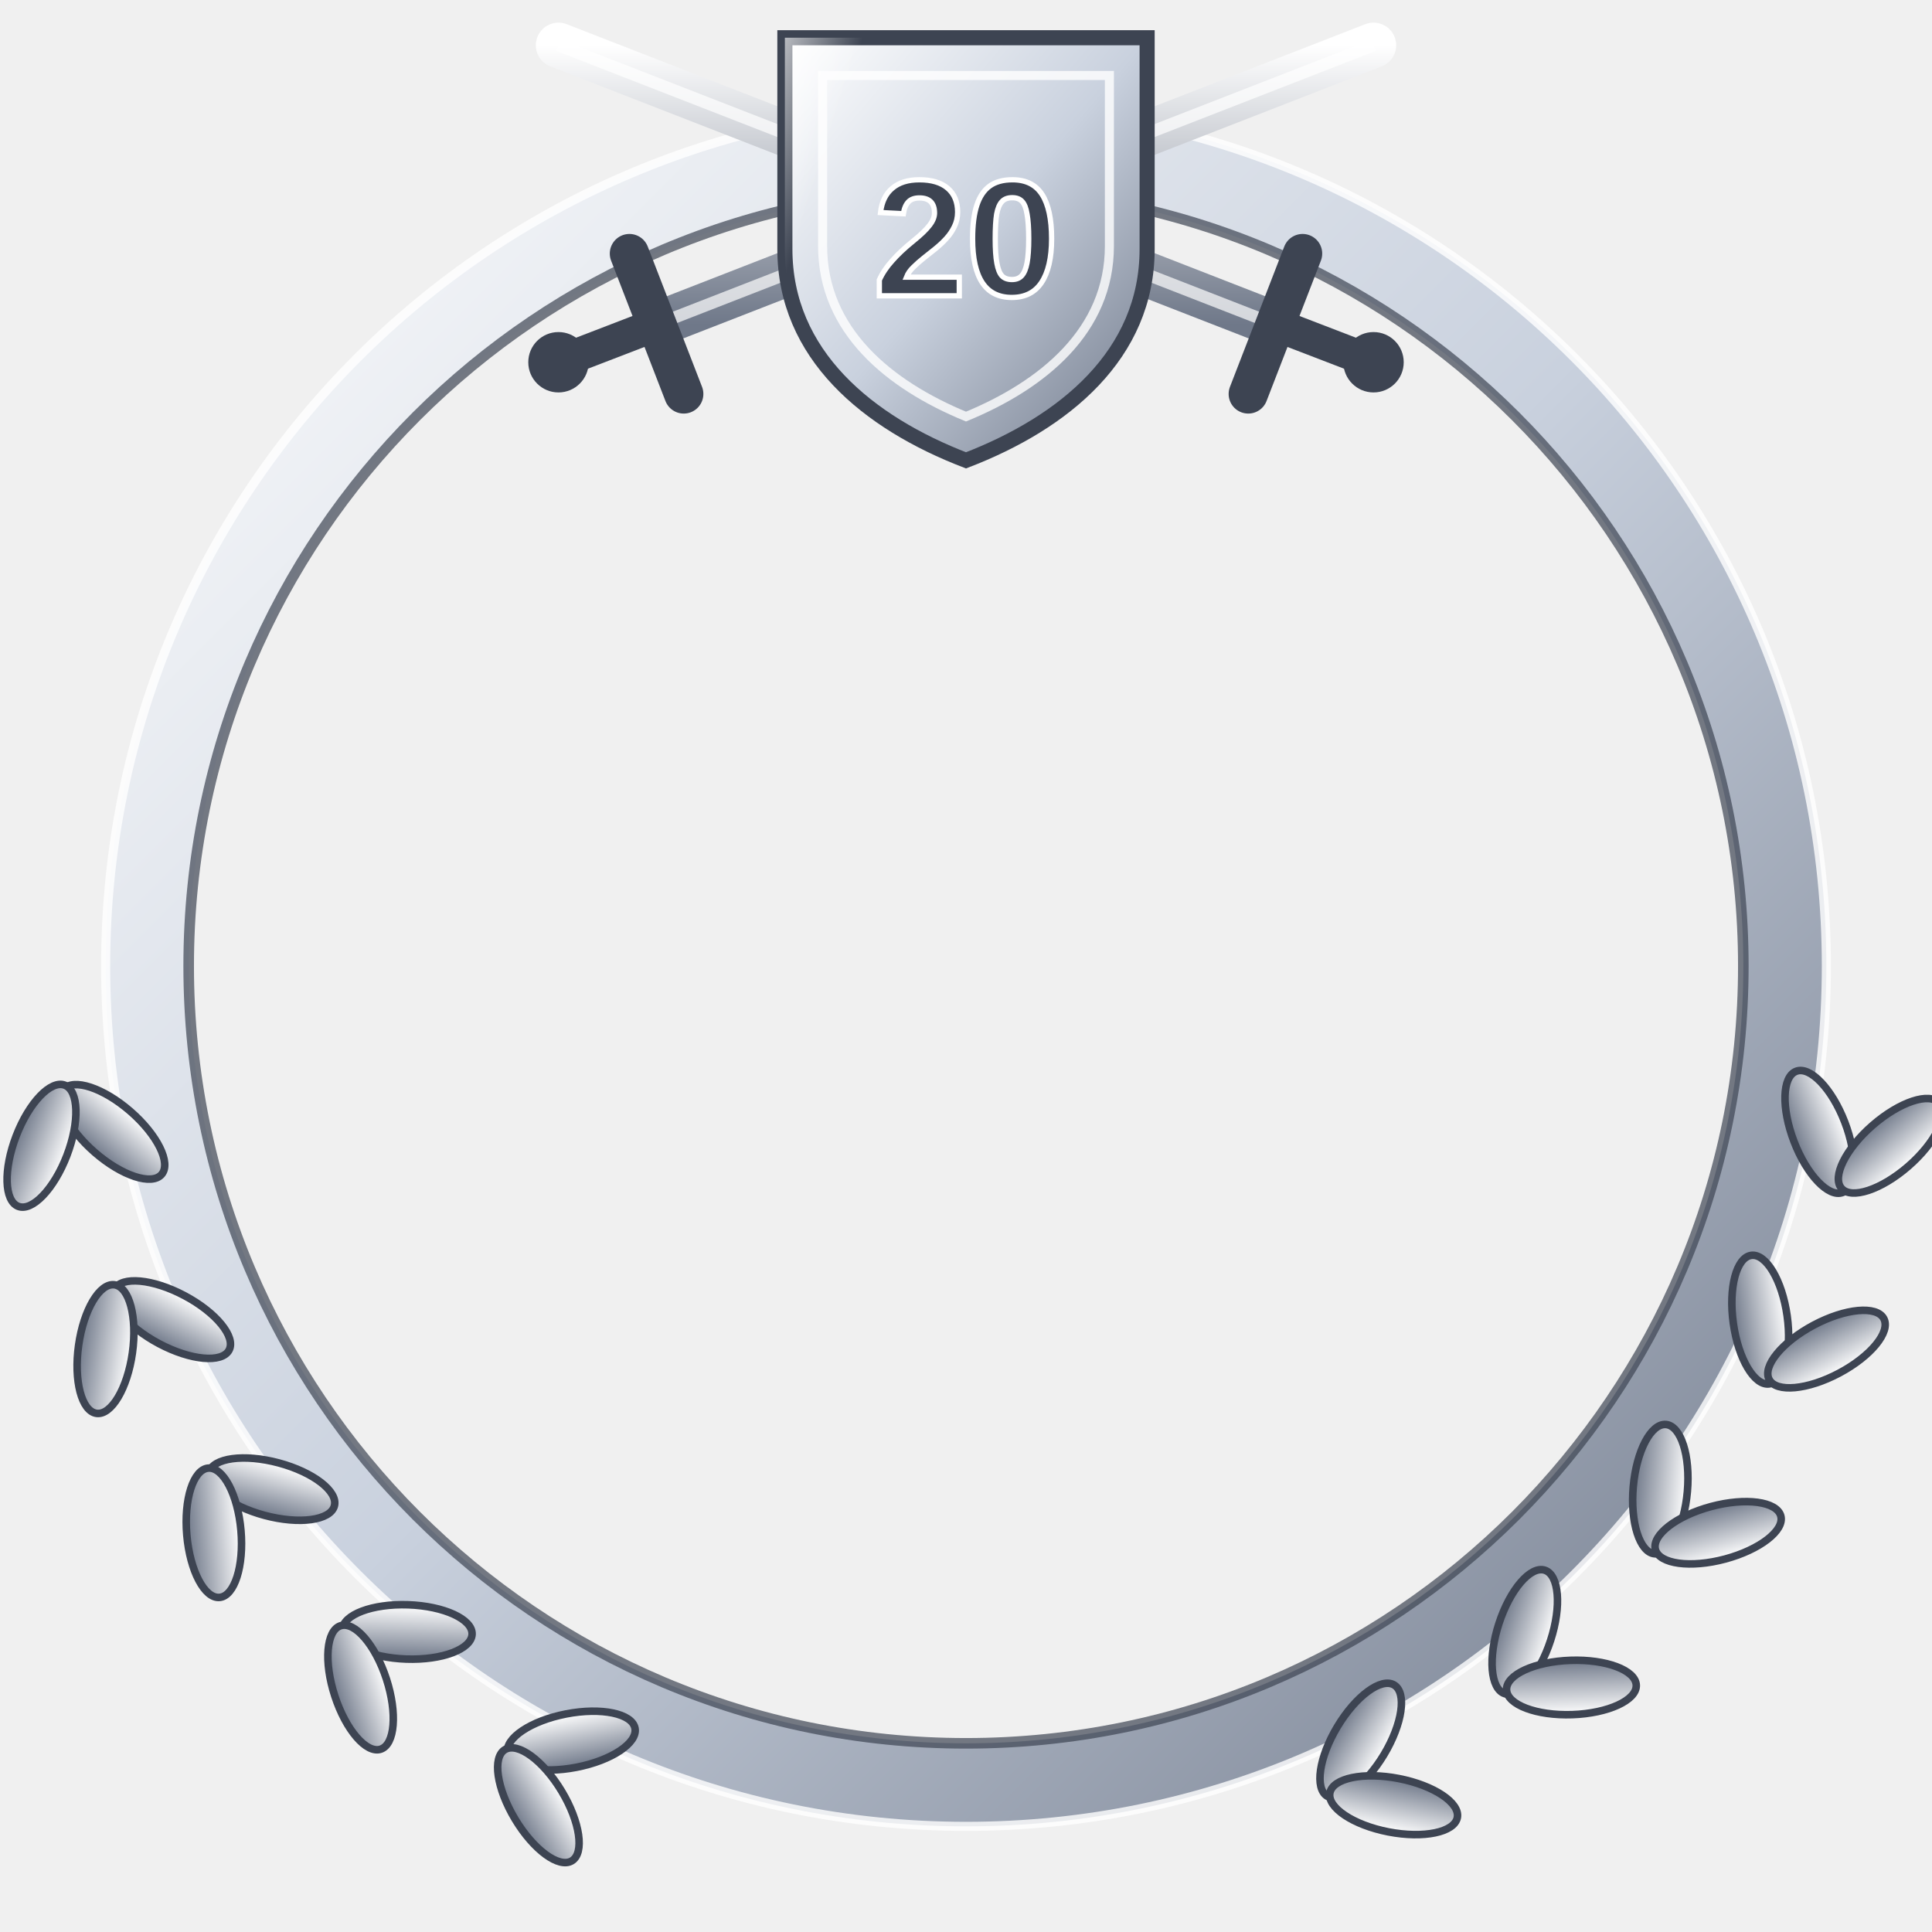
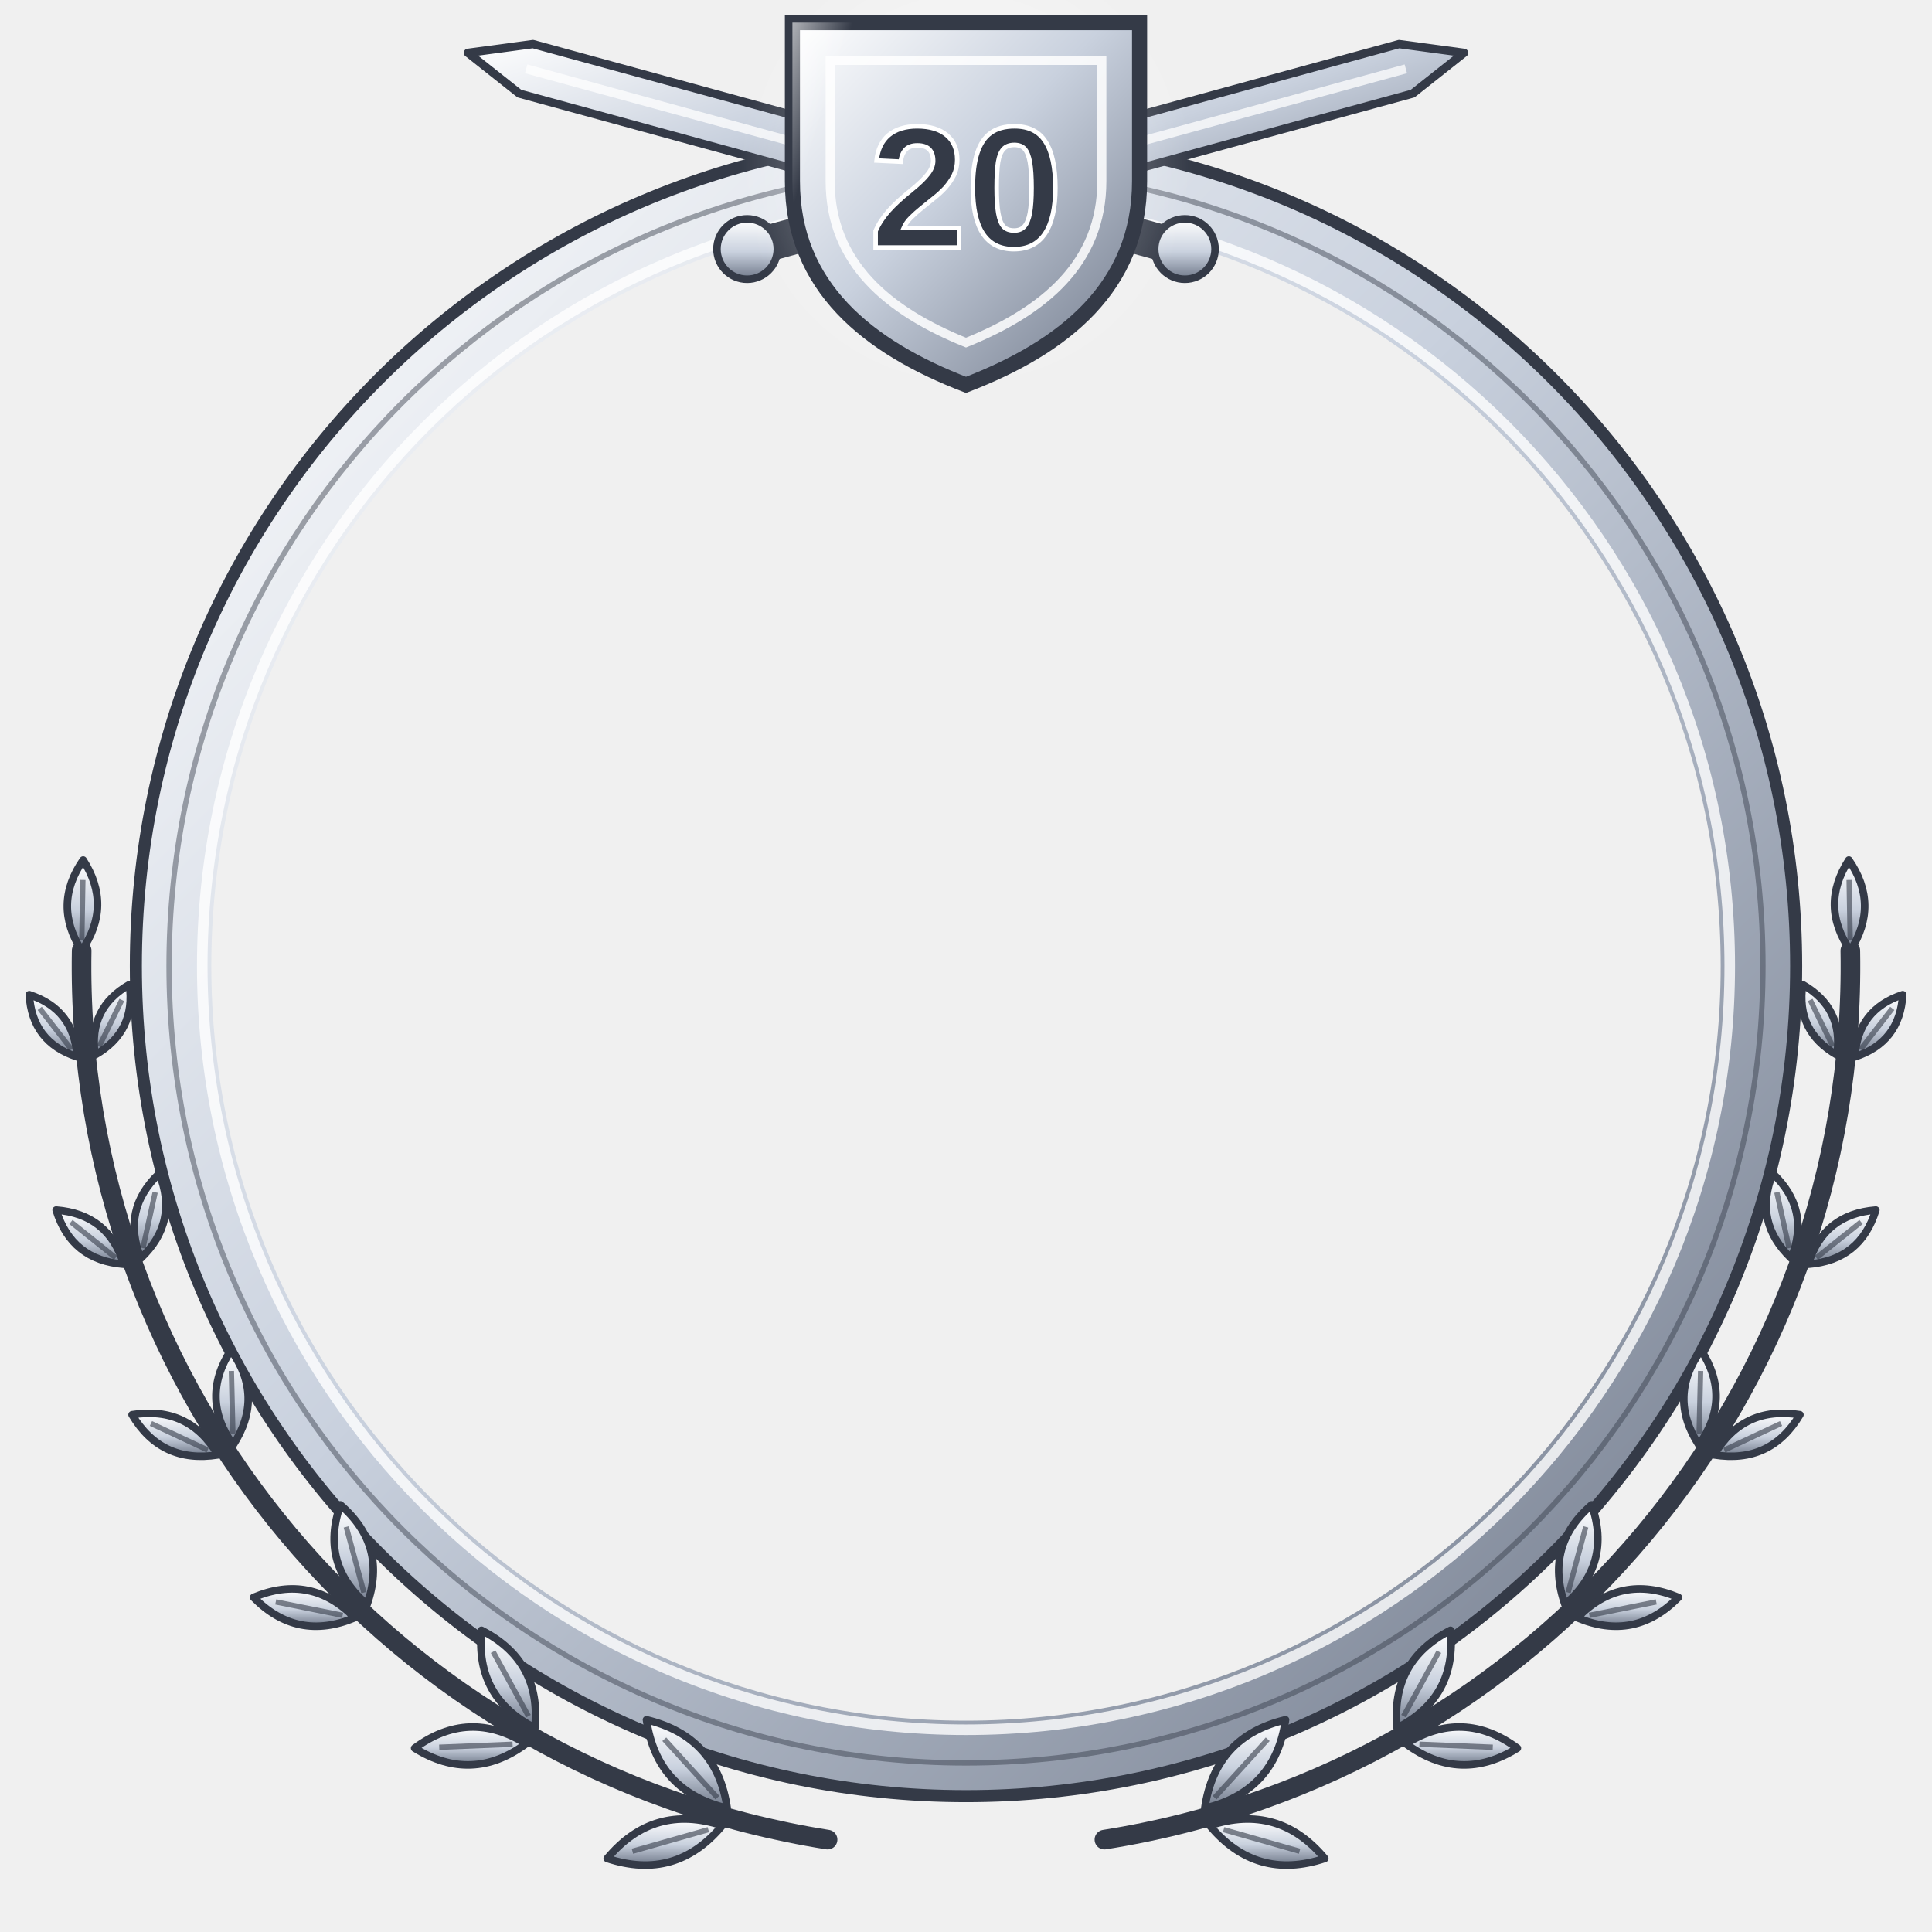
<svg xmlns="http://www.w3.org/2000/svg" viewBox="0 0 128 128">
  <defs>
    <linearGradient id="niv20-m" x1="0" y1="0" x2="1" y2="1">
      <stop offset="0" stop-color="#ffffff" />
-       <stop offset=".5" stop-color="#c9d1de" />
+       <stop offset=".45" stop-color="#c9d1de" />
      <stop offset="1" stop-color="#6f7889" />
    </linearGradient>
    <linearGradient id="niv20-b" x1="0" y1="0" x2="0" y2="1">
      <stop offset="0" stop-color="#ffffff" />
+       <stop offset=".55" stop-color="#c9d1de" />
      <stop offset="1" stop-color="#6f7889" />
    </linearGradient>
    <linearGradient id="niv20-g" x1="0" y1="0" x2="1" y2="0">
      <stop offset="0" stop-color="#fff" stop-opacity="0" />
-       <stop offset=".5" stop-color="#fff" stop-opacity=".85" />
+       <stop offset=".5" stop-color="#fff" stop-opacity=".9" />
      <stop offset="1" stop-color="#fff" stop-opacity="0" />
    </linearGradient>
    <clipPath id="niv20-c">
-       <path d="M52 2.5h24v14c0 7-5.5 11.5-12 14-6.5-2.5-12-7-12-14Z" />
+       <path d="M52.5 1.5h23v10.5c0 7-5 11-11.5 13.5-6.5-2.5-11.5-6.5-11.5-13.5Z" />
    </clipPath>
+     <mask id="niv20-r">
+       <path d="M119 64A55 55 0 1 0 9 64A55 55 0 1 0 119 64ZM114 64A50 50 0 1 1 14 64A50 50 0 1 1 114 64Z" fill="#fff" fill-rule="evenodd" />
+     </mask>
+     <radialGradient id="niv20-h">
+       <stop offset="0" stop-color="#ffffff" stop-opacity=".7" />
+       <stop offset="1" stop-color="#ffffff" stop-opacity="0" />
+     </radialGradient>
  </defs>
-   <style>.lu{animation:lu 3.6s ease-in-out infinite}@keyframes lu{0%,55%{transform:translateX(-30px)}100%{transform:translateX(30px)}}@media (prefers-reduced-motion:reduce){*{animation:none!important}}</style>
+   <style>.tw{transform-box:fill-box;transform-origin:center;animation:tw 2.4s ease-in-out infinite alternate}@keyframes tw{from{opacity:.25;transform:scale(.55) rotate(-15deg)}to{opacity:1;transform:scale(1) rotate(15deg)}}.lu{animation:lu 4s ease-in-out infinite}@keyframes lu{0%,55%{transform:translateX(-32px)}100%{transform:translateX(32px)}}.rt{transform-origin:64px 64px;animation:rt 7s linear infinite}@keyframes rt{to{transform:rotate(360deg)}}@media (prefers-reduced-motion:reduce){*{animation:none!important}}</style>
  <g class="">
-     <path d="M121 64A57 57 0 1 0 7 64A57 57 0 1 0 121 64ZM115.5 64A51.5 51.5 0 1 1 12.5 64A51.5 51.5 0 1 1 115.5 64Z" fill="url(#niv20-m)" fill-rule="evenodd" />
-     <circle cx="64" cy="64" r="51.5" fill="none" stroke="#3d4452" stroke-width=".7" opacity=".7" />
-     <circle cx="64" cy="64" r="57" fill="none" stroke="#ffffff" stroke-width=".6" opacity=".8" />
-     <ellipse cx="90.15" cy="115.32" rx="4.3" ry="1.8" transform="rotate(121.0 90.15 115.32)" fill="url(#niv20-b)" stroke="#3d4452" stroke-width=".5" />
-     <ellipse cx="92.33" cy="119.60" rx="4.3" ry="1.8" transform="rotate(191.0 92.33 119.60)" fill="url(#niv20-b)" stroke="#3d4452" stroke-width=".5" />
-     <ellipse cx="101.02" cy="108.12" rx="4.3" ry="1.8" transform="rotate(108.0 101.02 108.12)" fill="url(#niv20-b)" stroke="#3d4452" stroke-width=".5" />
-     <ellipse cx="104.11" cy="111.80" rx="4.3" ry="1.8" transform="rotate(178.0 104.11 111.80)" fill="url(#niv20-b)" stroke="#3d4452" stroke-width=".5" />
-     <ellipse cx="110.00" cy="98.66" rx="4.3" ry="1.8" transform="rotate(95.0 110.00 98.66)" fill="url(#niv20-b)" stroke="#3d4452" stroke-width=".5" />
-     <ellipse cx="113.83" cy="101.55" rx="4.3" ry="1.8" transform="rotate(165.0 113.83 101.55)" fill="url(#niv20-b)" stroke="#3d4452" stroke-width=".5" />
-     <ellipse cx="116.62" cy="87.43" rx="4.3" ry="1.8" transform="rotate(82.0 116.62 87.43)" fill="url(#niv20-b)" stroke="#3d4452" stroke-width=".5" />
-     <ellipse cx="121.01" cy="89.38" rx="4.3" ry="1.8" transform="rotate(152.0 121.01 89.38)" fill="url(#niv20-b)" stroke="#3d4452" stroke-width=".5" />
-     <ellipse cx="120.54" cy="74.99" rx="4.3" ry="1.8" transform="rotate(69.0 120.54 74.99)" fill="url(#niv20-b)" stroke="#3d4452" stroke-width=".5" />
-     <ellipse cx="125.25" cy="75.91" rx="4.3" ry="1.8" transform="rotate(139.0 125.25 75.91)" fill="url(#niv20-b)" stroke="#3d4452" stroke-width=".5" />
-     <ellipse cx="37.85" cy="115.32" rx="4.3" ry="1.8" transform="rotate(349.0 37.85 115.32)" fill="url(#niv20-b)" stroke="#3d4452" stroke-width=".5" />
-     <ellipse cx="35.67" cy="119.60" rx="4.3" ry="1.8" transform="rotate(419.0 35.67 119.60)" fill="url(#niv20-b)" stroke="#3d4452" stroke-width=".5" />
-     <ellipse cx="26.98" cy="108.12" rx="4.3" ry="1.8" transform="rotate(362.0 26.98 108.12)" fill="url(#niv20-b)" stroke="#3d4452" stroke-width=".5" />
-     <ellipse cx="23.89" cy="111.80" rx="4.3" ry="1.8" transform="rotate(432.0 23.89 111.80)" fill="url(#niv20-b)" stroke="#3d4452" stroke-width=".5" />
-     <ellipse cx="18.00" cy="98.66" rx="4.3" ry="1.8" transform="rotate(375.0 18.00 98.66)" fill="url(#niv20-b)" stroke="#3d4452" stroke-width=".5" />
-     <ellipse cx="14.17" cy="101.55" rx="4.3" ry="1.8" transform="rotate(445.0 14.17 101.55)" fill="url(#niv20-b)" stroke="#3d4452" stroke-width=".5" />
-     <ellipse cx="11.38" cy="87.43" rx="4.3" ry="1.8" transform="rotate(388.0 11.38 87.43)" fill="url(#niv20-b)" stroke="#3d4452" stroke-width=".5" />
-     <ellipse cx="6.99" cy="89.38" rx="4.3" ry="1.8" transform="rotate(458.0 6.99 89.38)" fill="url(#niv20-b)" stroke="#3d4452" stroke-width=".5" />
-     <ellipse cx="7.46" cy="74.99" rx="4.3" ry="1.8" transform="rotate(401.0 7.46 74.99)" fill="url(#niv20-b)" stroke="#3d4452" stroke-width=".5" />
-     <ellipse cx="2.75" cy="75.91" rx="4.3" ry="1.8" transform="rotate(471.0 2.75 75.91)" fill="url(#niv20-b)" stroke="#3d4452" stroke-width=".5" />
-     <line x1="43.5" y1="21.5" x2="91.0" y2="3.0" stroke="url(#niv20-b)" stroke-width="3" stroke-linecap="round" />
-     <line x1="43.5" y1="21.5" x2="91.0" y2="3.0" stroke="#fff" stroke-width=".8" opacity=".7" />
-     <line x1="41.7" y1="16.8" x2="45.3" y2="26.1" stroke="#3d4452" stroke-width="2.6" stroke-linecap="round" />
-     <line x1="37.0" y1="24.0" x2="43.5" y2="21.5" stroke="#3d4452" stroke-width="2.2" stroke-linecap="round" />
-     <circle cx="37.0" cy="24.0" r="2" fill="#3d4452" />
-     <line x1="84.5" y1="21.5" x2="37.0" y2="3.0" stroke="url(#niv20-b)" stroke-width="3" stroke-linecap="round" />
-     <line x1="84.5" y1="21.5" x2="37.0" y2="3.0" stroke="#fff" stroke-width=".8" opacity=".7" />
-     <line x1="82.7" y1="26.1" x2="86.3" y2="16.8" stroke="#3d4452" stroke-width="2.6" stroke-linecap="round" />
-     <line x1="91.0" y1="24.0" x2="84.5" y2="21.5" stroke="#3d4452" stroke-width="2.2" stroke-linecap="round" />
-     <circle cx="91.0" cy="24.0" r="2" fill="#3d4452" />
-     <path d="M52 2.5h24v14c0 7-5.5 11.5-12 14-6.5-2.5-12-7-12-14Z" fill="url(#niv20-m)" stroke="#3d4452" stroke-width="1" />
-     <path d="M54.5 5h19v11.3c0 5.6-4.4 9.2-9.5 11.3-5.1-2.1-9.5-5.7-9.5-11.3Z" fill="none" stroke="#ffffff" stroke-width=".6" opacity=".8" />
-     <text x="64" y="19.6" text-anchor="middle" font-family="Arial Black,Arial,sans-serif" font-weight="900" font-size="11" fill="#3d4452" stroke="#ffffff" stroke-width=".35">20</text>
+     <path d="M119 64A55 55 0 1 0 9 64A55 55 0 1 0 119 64ZM114 64A50 50 0 1 1 14 64A50 50 0 1 1 114 64Z" fill="url(#niv20-m)" fill-rule="evenodd" />
+     <circle cx="64" cy="64" r="55" fill="none" stroke="#343a47" stroke-width=".8" />
+     <circle cx="64" cy="64" r="50.6" fill="none" stroke="#ffffff" stroke-width=".7" opacity=".8" />
+     <circle cx="64" cy="64" r="52.8" fill="none" stroke="#343a47" stroke-width=".35" opacity=".45" />
+     <g mask="url(#niv20-r)">
+       <g class="rt">
+         <ellipse cx="64" cy="9" rx="13" ry="5" fill="url(#niv20-g)" />
+       </g>
+     </g>
+     <path d="M54.83 121.88A58.6 58.6 0 0 1 5.41 62.98" fill="none" stroke="#343a47" stroke-width="1.3" stroke-linecap="round" />
+     <path d="M47.85 120.95Q43.3 119.45 40.23 123.13Q44.78 124.64 47.85 120.95Z" fill="url(#niv20-b)" stroke="#343a47" stroke-width=".5" stroke-linejoin="round" />
+     <path d="M46.93 121.22L41.9 122.65" stroke="#343a47" stroke-width=".35" opacity=".6" />
+     <path d="M48.18 119.8Q47.5 115.06 42.83 113.94Q43.51 118.69 48.18 119.8Z" fill="url(#niv20-b)" stroke="#343a47" stroke-width=".5" stroke-linejoin="round" />
+     <path d="M47.53 119.1L44.01 115.23" stroke="#343a47" stroke-width=".35" opacity=".6" />
+     <path d="M34.85 115.53Q31.06 113.17 27.47 115.82Q31.26 118.18 34.85 115.53Z" fill="url(#niv20-b)" stroke="#343a47" stroke-width=".5" stroke-linejoin="round" />
+     <path d="M33.96 115.56L29.1 115.76" stroke="#343a47" stroke-width=".35" opacity=".6" />
+     <path d="M35.44 114.48Q35.87 110.04 31.9 108.01Q31.47 112.45 35.44 114.48Z" fill="url(#niv20-b)" stroke="#343a47" stroke-width=".5" stroke-linejoin="round" />
+     <path d="M35.01 113.7L32.67 109.43" stroke="#343a47" stroke-width=".35" opacity=".6" />
+     <path d="M23.5 107.18Q20.61 104.23 16.8 105.83Q19.69 108.78 23.5 107.18Z" fill="url(#niv20-b)" stroke="#343a47" stroke-width=".5" stroke-linejoin="round" />
+     <path d="M22.7 107.02L18.27 106.13" stroke="#343a47" stroke-width=".35" opacity=".6" />
+     <path d="M24.32 106.3Q25.68 102.4 22.55 99.7Q21.19 103.61 24.32 106.3Z" fill="url(#niv20-b)" stroke="#343a47" stroke-width=".5" stroke-linejoin="round" />
+     <path d="M24.11 105.51L22.94 101.16" stroke="#343a47" stroke-width=".35" opacity=".6" />
+     <path d="M14.44 96.39Q12.5 93.12 8.75 93.73Q10.69 96.99 14.44 96.39Z" fill="url(#niv20-b)" stroke="#343a47" stroke-width=".5" stroke-linejoin="round" />
+     <path d="M13.76 96.07L10 94.31" stroke="#343a47" stroke-width=".35" opacity=".6" />
+     <path d="M15.45 95.73Q17.51 92.54 15.3 89.45Q13.24 92.64 15.45 95.73Z" fill="url(#niv20-b)" stroke="#343a47" stroke-width=".5" stroke-linejoin="round" />
+     <path d="M15.43 94.98L15.33 90.83" stroke="#343a47" stroke-width=".35" opacity=".6" />
+     <path d="M8.2 83.76Q7.18 80.44 3.72 80.17Q4.74 83.49 8.2 83.76Z" fill="url(#niv20-b)" stroke="#343a47" stroke-width=".5" stroke-linejoin="round" />
+     <path d="M7.66 83.33L4.7 80.96" stroke="#343a47" stroke-width=".35" opacity=".6" />
+     <path d="M9.33 83.36Q11.84 80.97 10.55 77.75Q8.03 80.14 9.33 83.36Z" fill="url(#niv20-b)" stroke="#343a47" stroke-width=".5" stroke-linejoin="round" />
+     <path d="M9.47 82.69L10.28 78.99" stroke="#343a47" stroke-width=".35" opacity=".6" />
+     <path d="M5.11 70.02Q4.92 66.88 1.94 65.9Q2.12 69.04 5.11 70.02Z" fill="url(#niv20-b)" stroke="#343a47" stroke-width=".5" stroke-linejoin="round" />
+     <path d="M4.73 69.52L2.63 66.81" stroke="#343a47" stroke-width=".35" opacity=".6" />
+     <path d="M6.3 69.89Q9.02 68.33 8.57 65.23Q5.85 66.79 6.3 69.89Z" fill="url(#niv20-b)" stroke="#343a47" stroke-width=".5" stroke-linejoin="round" />
+     <path d="M6.57 69.33L8.07 66.25" stroke="#343a47" stroke-width=".35" opacity=".6" />
+     <path d="M5.41 62.98Q7.46 60.01 5.51 56.98Q3.46 59.94 5.41 62.98Z" fill="url(#niv20-b)" stroke="#343a47" stroke-width=".5" stroke-linejoin="round" />
+     <path d="M5.42 62.26L5.49 58.3" stroke="#343a47" stroke-width=".35" opacity=".6" />
+     <path d="M73.17 121.88A58.6 58.6 0 0 0 122.59 62.98" fill="none" stroke="#343a47" stroke-width="1.3" stroke-linecap="round" />
+     <path d="M80.15 120.95Q83.22 124.64 87.77 123.13Q84.7 119.45 80.15 120.95Z" fill="url(#niv20-b)" stroke="#343a47" stroke-width=".5" stroke-linejoin="round" />
+     <path d="M81.07 121.22L86.1 122.65" stroke="#343a47" stroke-width=".35" opacity=".6" />
+     <path d="M79.82 119.8Q84.49 118.69 85.17 113.94Q80.5 115.06 79.82 119.8Z" fill="url(#niv20-b)" stroke="#343a47" stroke-width=".5" stroke-linejoin="round" />
+     <path d="M80.47 119.1L83.99 115.23" stroke="#343a47" stroke-width=".35" opacity=".6" />
+     <path d="M93.15 115.53Q96.74 118.18 100.53 115.82Q96.94 113.17 93.15 115.53Z" fill="url(#niv20-b)" stroke="#343a47" stroke-width=".5" stroke-linejoin="round" />
+     <path d="M94.04 115.56L98.9 115.76" stroke="#343a47" stroke-width=".35" opacity=".6" />
+     <path d="M92.56 114.48Q96.53 112.45 96.1 108.01Q92.13 110.04 92.56 114.48Z" fill="url(#niv20-b)" stroke="#343a47" stroke-width=".5" stroke-linejoin="round" />
+     <path d="M92.99 113.7L95.33 109.43" stroke="#343a47" stroke-width=".35" opacity=".6" />
+     <path d="M104.5 107.18Q108.31 108.78 111.2 105.83Q107.39 104.23 104.5 107.18Z" fill="url(#niv20-b)" stroke="#343a47" stroke-width=".5" stroke-linejoin="round" />
+     <path d="M105.3 107.02L109.73 106.13" stroke="#343a47" stroke-width=".35" opacity=".6" />
+     <path d="M103.68 106.3Q106.81 103.61 105.45 99.7Q102.32 102.4 103.68 106.3Z" fill="url(#niv20-b)" stroke="#343a47" stroke-width=".5" stroke-linejoin="round" />
+     <path d="M103.89 105.51L105.06 101.16" stroke="#343a47" stroke-width=".35" opacity=".6" />
+     <path d="M113.56 96.39Q117.31 96.99 119.25 93.73Q115.5 93.12 113.56 96.39Z" fill="url(#niv20-b)" stroke="#343a47" stroke-width=".5" stroke-linejoin="round" />
+     <path d="M114.24 96.07L118 94.31" stroke="#343a47" stroke-width=".35" opacity=".6" />
+     <path d="M112.55 95.73Q114.76 92.64 112.7 89.45Q110.49 92.54 112.55 95.73Z" fill="url(#niv20-b)" stroke="#343a47" stroke-width=".5" stroke-linejoin="round" />
+     <path d="M112.57 94.98L112.67 90.83" stroke="#343a47" stroke-width=".35" opacity=".6" />
+     <path d="M119.8 83.76Q123.26 83.49 124.28 80.17Q120.82 80.44 119.8 83.76Z" fill="url(#niv20-b)" stroke="#343a47" stroke-width=".5" stroke-linejoin="round" />
+     <path d="M120.34 83.33L123.3 80.96" stroke="#343a47" stroke-width=".35" opacity=".6" />
+     <path d="M118.67 83.36Q119.97 80.14 117.45 77.75Q116.16 80.97 118.67 83.36Z" fill="url(#niv20-b)" stroke="#343a47" stroke-width=".5" stroke-linejoin="round" />
+     <path d="M118.53 82.69L117.72 78.99" stroke="#343a47" stroke-width=".35" opacity=".6" />
+     <path d="M122.89 70.02Q125.88 69.04 126.06 65.9Q123.08 66.88 122.89 70.02Z" fill="url(#niv20-b)" stroke="#343a47" stroke-width=".5" stroke-linejoin="round" />
+     <path d="M123.27 69.52L125.37 66.81" stroke="#343a47" stroke-width=".35" opacity=".6" />
+     <path d="M121.7 69.89Q122.15 66.79 119.43 65.23Q118.98 68.33 121.7 69.89Z" fill="url(#niv20-b)" stroke="#343a47" stroke-width=".5" stroke-linejoin="round" />
+     <path d="M121.43 69.33L119.93 66.25" stroke="#343a47" stroke-width=".35" opacity=".6" />
+     <path d="M122.59 62.98Q124.54 59.94 122.49 56.98Q120.54 60.01 122.59 62.98Z" fill="url(#niv20-b)" stroke="#343a47" stroke-width=".5" stroke-linejoin="round" />
+     <path d="M122.58 62.26L122.51 58.3" stroke="#343a47" stroke-width=".35" opacity=".6" />
+     <polygon points="71.71,12.88 35.31,2.92 31,3.5 34.41,6.2 70.82,16.16" fill="url(#niv20-m)" stroke="#343a47" stroke-width=".55" stroke-linejoin="round" />
+     <line x1="70.3" y1="14.26" x2="34.86" y2="4.56" stroke="#fff" stroke-width=".6" opacity=".75" />
+     <line x1="78.5" y1="16.5" x2="71.27" y2="14.52" stroke="#343a47" stroke-width="2.4" stroke-linecap="round" />
+     <line x1="69.95" y1="19.34" x2="72.59" y2="9.7" stroke="url(#niv20-b)" stroke-width="2.4" stroke-linecap="round" />
+     <line x1="69.95" y1="19.34" x2="72.59" y2="9.7" stroke="#343a47" stroke-width=".4" stroke-linecap="round" opacity=".6" />
+     <circle cx="78.5" cy="16.5" r="2" fill="url(#niv20-b)" stroke="#343a47" stroke-width=".5" />
+     <polygon points="57.18,16.16 93.59,6.2 97,3.5 92.69,2.92 56.29,12.88" fill="url(#niv20-m)" stroke="#343a47" stroke-width=".55" stroke-linejoin="round" />
+     <line x1="57.7" y1="14.26" x2="93.14" y2="4.56" stroke="#fff" stroke-width=".6" opacity=".75" />
+     <line x1="49.5" y1="16.5" x2="56.73" y2="14.52" stroke="#343a47" stroke-width="2.4" stroke-linecap="round" />
+     <line x1="55.41" y1="9.7" x2="58.05" y2="19.34" stroke="url(#niv20-b)" stroke-width="2.4" stroke-linecap="round" />
+     <line x1="55.41" y1="9.7" x2="58.05" y2="19.34" stroke="#343a47" stroke-width=".4" stroke-linecap="round" opacity=".6" />
+     <circle cx="49.5" cy="16.5" r="2" fill="url(#niv20-b)" stroke="#343a47" stroke-width=".5" />
+     <circle cx="64" cy="11" r="15" fill="url(#niv20-h)" />
+     <path d="M52.5 1.5h23v10.5c0 7-5 11-11.5 13.5-6.5-2.5-11.5-6.5-11.5-13.5Z" fill="url(#niv20-m)" stroke="#343a47" stroke-width="1" />
+     <path d="M55 4h18v8c0 5.4-3.8 8.6-9 10.7-5.2-2.1-9-5.3-9-10.7Z" fill="none" stroke="#ffffff" stroke-width=".6" opacity=".85" />
+     <text x="64" y="16.4" text-anchor="middle" font-family="Arial Black,Arial,sans-serif" font-weight="900" font-size="11.5" fill="#343a47" stroke="#ffffff" stroke-width=".3">20</text>
    <g clip-path="url(#niv20-c)">
-       <rect class="lu" x="44" y="0" width="14" height="34" fill="url(#niv20-g)" transform="skewX(-18)" />
+       <rect class="lu" x="45" y="0" width="12" height="30" fill="url(#niv20-g)" transform="skewX(-18)" />
    </g>
  </g>
</svg>
